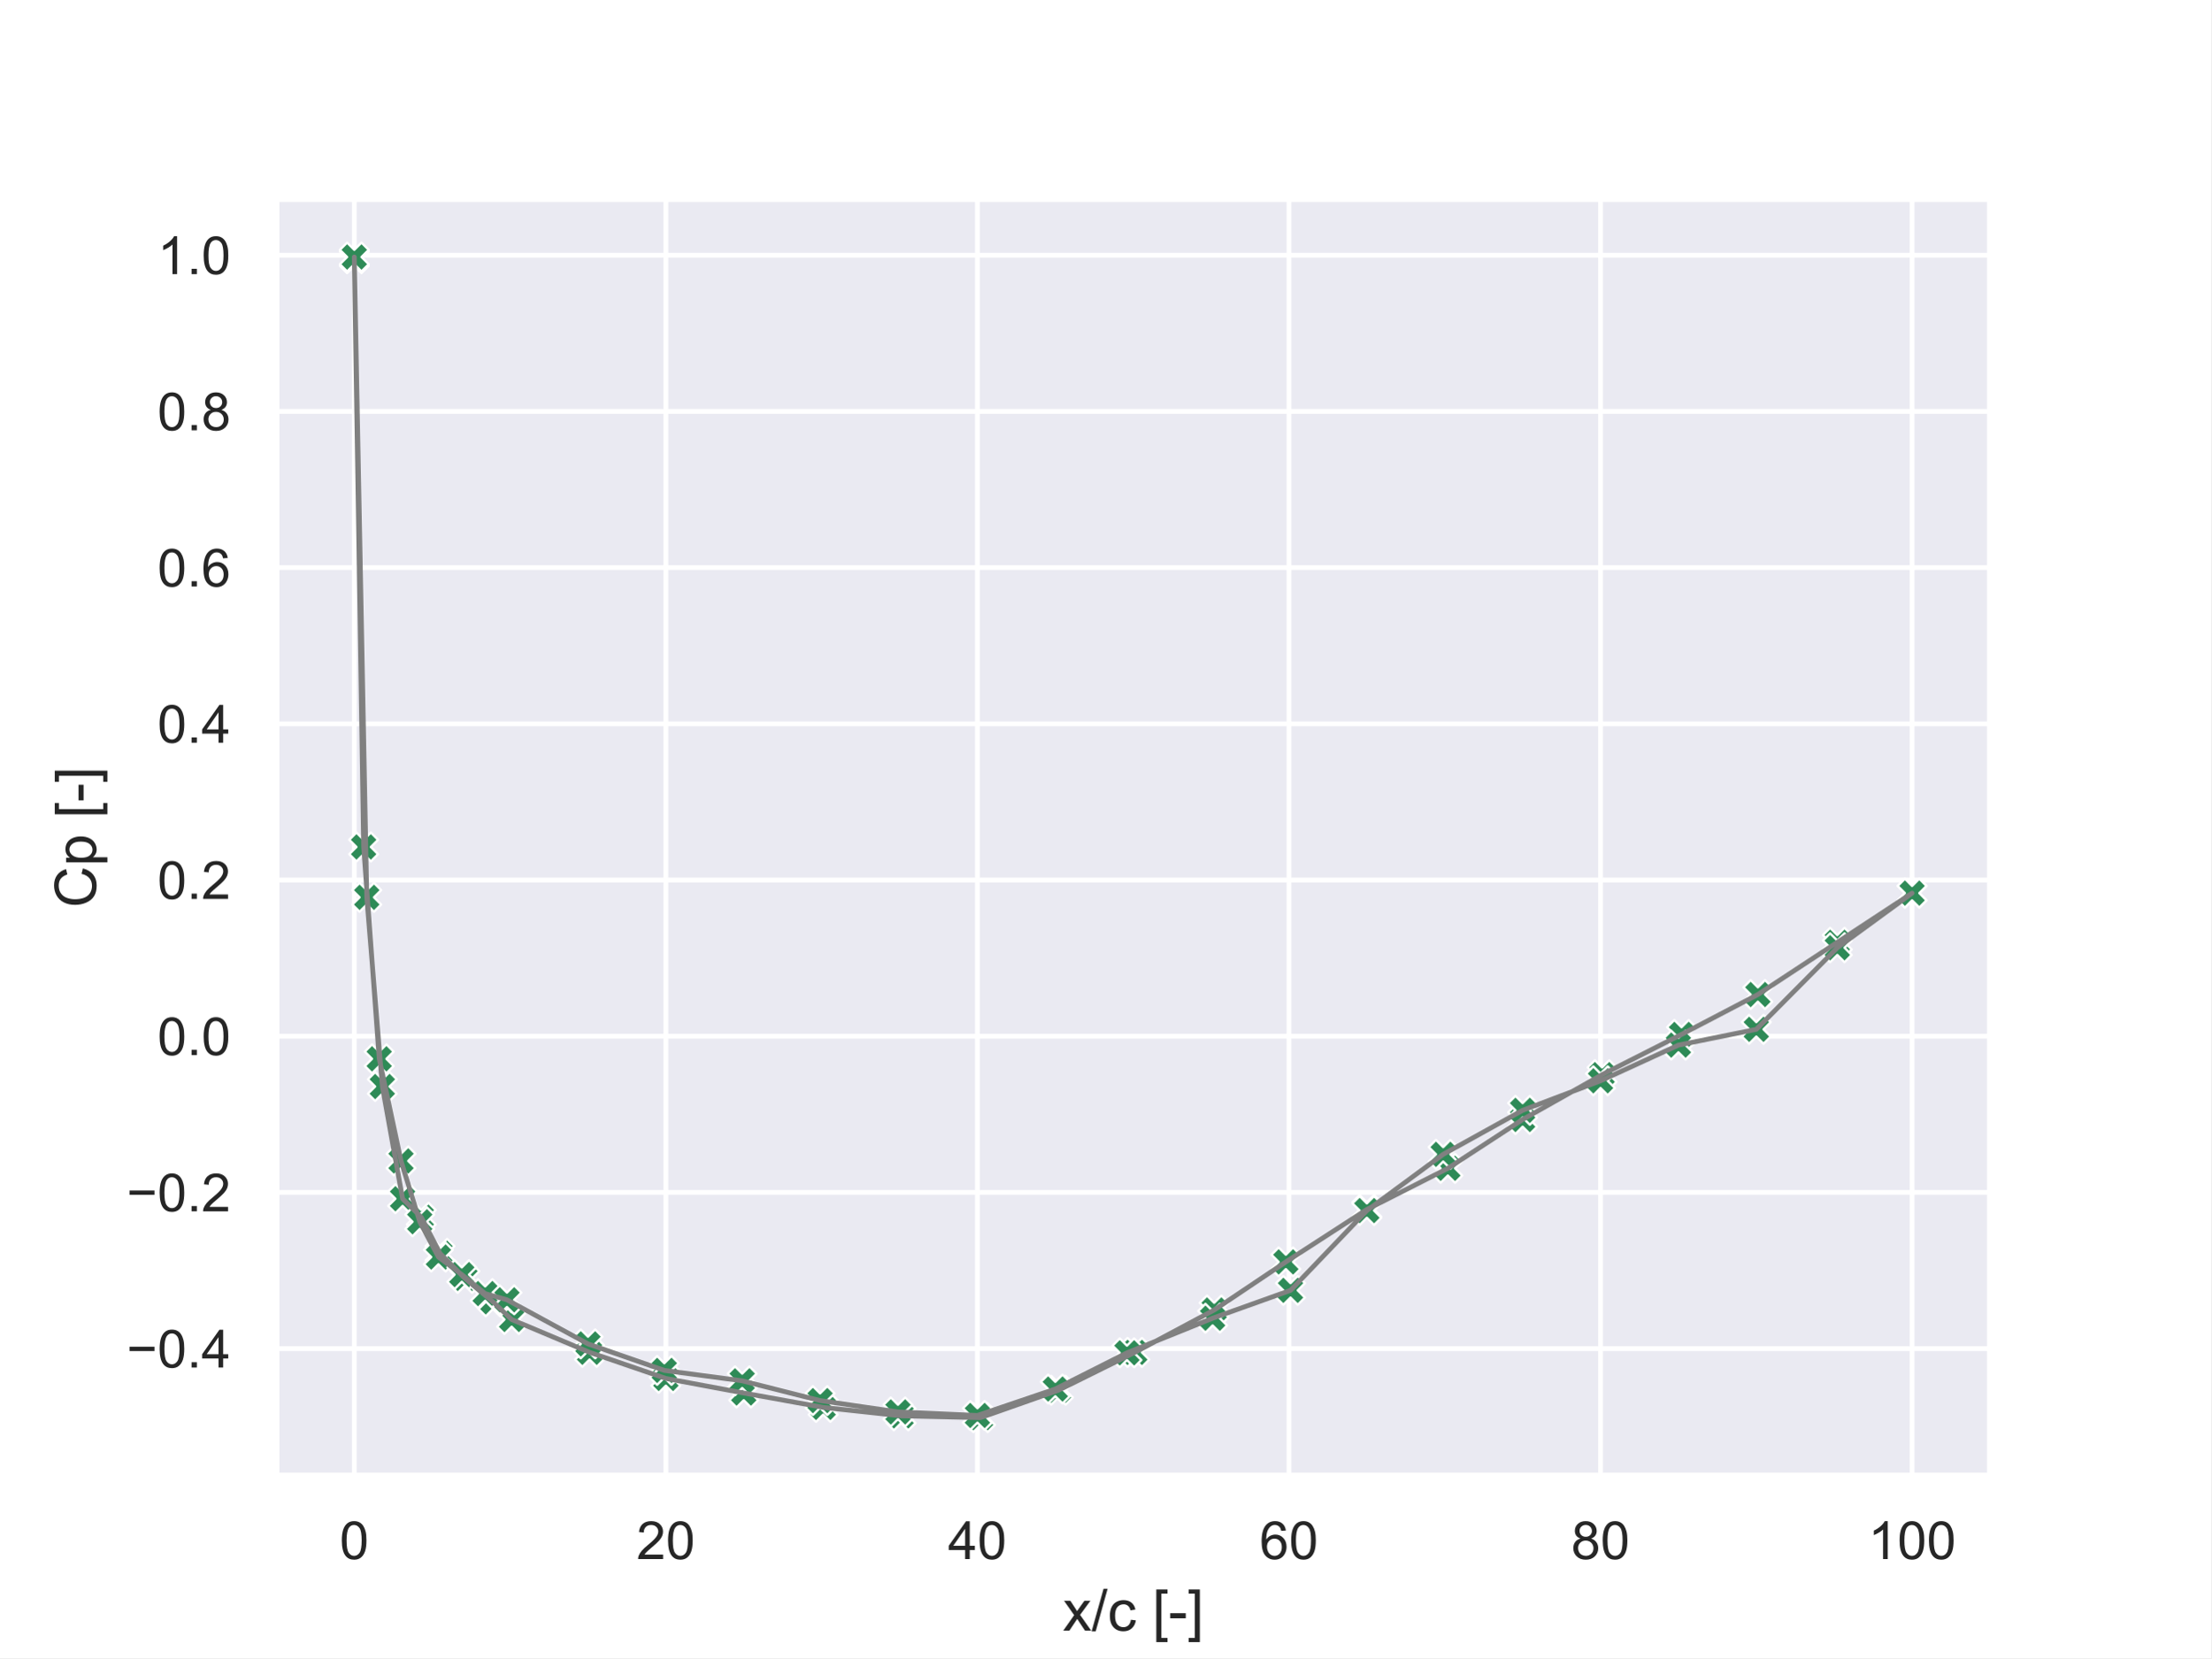
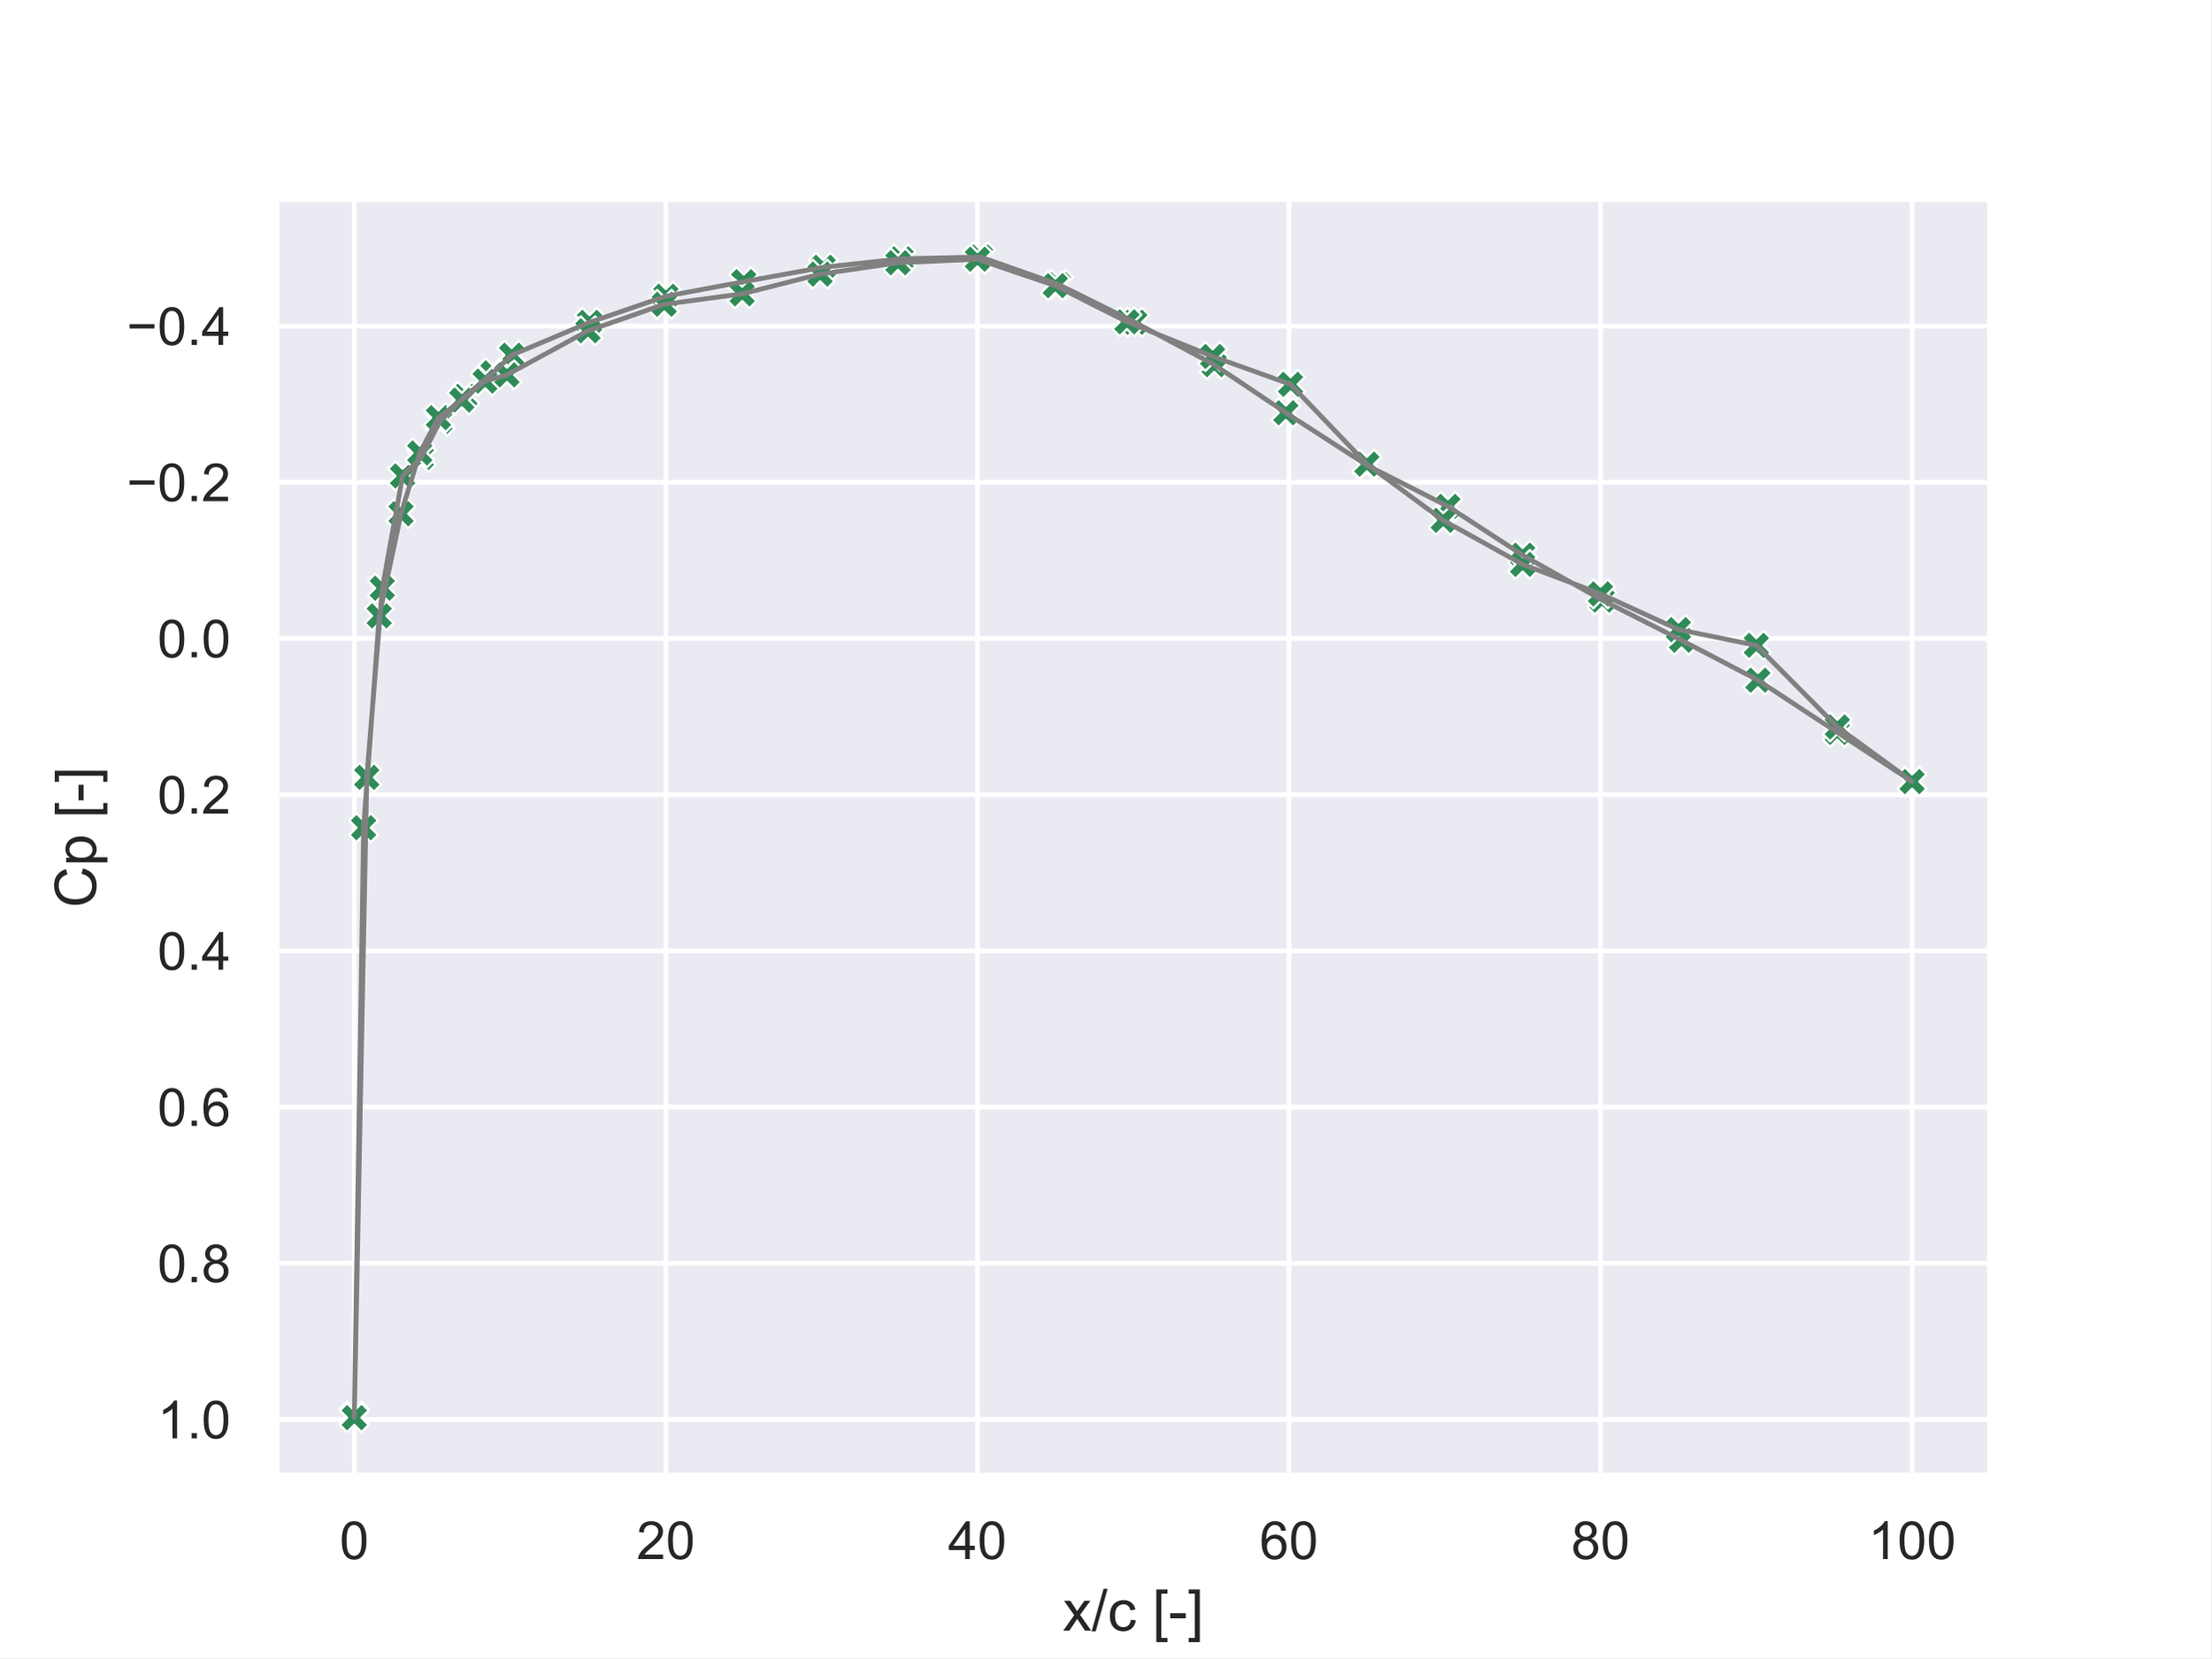
<svg xmlns="http://www.w3.org/2000/svg" xmlns:xlink="http://www.w3.org/1999/xlink" width="460.8pt" height="345.6pt" viewBox="0 0 460.8 345.6" version="1.1">
  <defs>
    <style type="text/css">*{stroke-linejoin: round; stroke-linecap: butt}</style>
  </defs>
  <g id="figure_1">
    <g id="patch_1">
      <path d="M 0 345.6  L 460.8 345.6  L 460.8 0  L 0 0  z " style="fill: #ffffff" />
    </g>
    <g id="axes_1">
      <g id="patch_2">
        <path d="M 57.6 307.584  L 414.72 307.584  L 414.72 41.472  L 57.6 41.472  z " style="fill: #eaeaf2" />
      </g>
      <g id="matplotlib.axis_1">
        <g id="xtick_1">
          <g id="line2d_1">
-             <path d="M 73.833 307.584  L 73.833 41.472  " clip-path="url(#p133eb3e80a)" style="fill: none; stroke: #ffffff; stroke-linecap: round" />
+             <path d="M 73.833 307.584  L 73.833 41.472  " clip-path="url(#p4e59f42fca)" style="fill: none; stroke: #ffffff; stroke-linecap: round" />
          </g>
          <g id="text_1">
            <g style="fill: #262626" transform="translate(70.77421 324.9576) scale(0.11 -0.11)">
              <defs>
                <path id="ArialMT-30" d="M 266 2259  Q 266 3072 433 3567  Q 600 4063 929 4331  Q 1259 4600 1759 4600  Q 2128 4600 2406 4451  Q 2684 4303 2865 4023  Q 3047 3744 3150 3342  Q 3253 2941 3253 2259  Q 3253 1453 3087 958  Q 2922 463 2592 192  Q 2263 -78 1759 -78  Q 1097 -78 719 397  Q 266 969 266 2259  z M 844 2259  Q 844 1131 1108 757  Q 1372 384 1759 384  Q 2147 384 2411 759  Q 2675 1134 2675 2259  Q 2675 3391 2411 3762  Q 2147 4134 1753 4134  Q 1366 4134 1134 3806  Q 844 3388 844 2259  z " transform="scale(0.015625)" />
              </defs>
              <use xlink:href="#ArialMT-30" />
            </g>
          </g>
        </g>
        <g id="xtick_2">
          <g id="line2d_2">
-             <path d="M 138.764 307.584  L 138.764 41.472  " clip-path="url(#p133eb3e80a)" style="fill: none; stroke: #ffffff; stroke-linecap: round" />
+             <path d="M 138.764 307.584  L 138.764 41.472  " clip-path="url(#p4e59f42fca)" style="fill: none; stroke: #ffffff; stroke-linecap: round" />
          </g>
          <g id="text_2">
            <g style="fill: #262626" transform="translate(132.6466 324.9576) scale(0.11 -0.11)">
              <defs>
                <path id="ArialMT-32" d="M 3222 541  L 3222 0  L 194 0  Q 188 203 259 391  Q 375 700 629 1000  Q 884 1300 1366 1694  Q 2113 2306 2375 2664  Q 2638 3022 2638 3341  Q 2638 3675 2398 3904  Q 2159 4134 1775 4134  Q 1369 4134 1125 3890  Q 881 3647 878 3216  L 300 3275  Q 359 3922 746 4261  Q 1134 4600 1788 4600  Q 2447 4600 2831 4234  Q 3216 3869 3216 3328  Q 3216 3053 3103 2787  Q 2991 2522 2730 2228  Q 2469 1934 1863 1422  Q 1356 997 1212 845  Q 1069 694 975 541  L 3222 541  z " transform="scale(0.015625)" />
              </defs>
              <use xlink:href="#ArialMT-32" />
              <use xlink:href="#ArialMT-30" x="55.615" />
            </g>
          </g>
        </g>
        <g id="xtick_3">
          <g id="line2d_3">
-             <path d="M 203.695 307.584  L 203.695 41.472  " clip-path="url(#p133eb3e80a)" style="fill: none; stroke: #ffffff; stroke-linecap: round" />
+             <path d="M 203.695 307.584  L 203.695 41.472  " clip-path="url(#p4e59f42fca)" style="fill: none; stroke: #ffffff; stroke-linecap: round" />
          </g>
          <g id="text_3">
            <g style="fill: #262626" transform="translate(197.5775 324.9576) scale(0.11 -0.11)">
              <defs>
                <path id="ArialMT-34" d="M 2069 0  L 2069 1097  L 81 1097  L 81 1613  L 2172 4581  L 2631 4581  L 2631 1613  L 3250 1613  L 3250 1097  L 2631 1097  L 2631 0  L 2069 0  z M 2069 1613  L 2069 3678  L 634 1613  L 2069 1613  z " transform="scale(0.015625)" />
              </defs>
              <use xlink:href="#ArialMT-34" />
              <use xlink:href="#ArialMT-30" x="55.615" />
            </g>
          </g>
        </g>
        <g id="xtick_4">
          <g id="line2d_4">
-             <path d="M 268.625 307.584  L 268.625 41.472  " clip-path="url(#p133eb3e80a)" style="fill: none; stroke: #ffffff; stroke-linecap: round" />
+             <path d="M 268.625 307.584  L 268.625 41.472  " clip-path="url(#p4e59f42fca)" style="fill: none; stroke: #ffffff; stroke-linecap: round" />
          </g>
          <g id="text_4">
            <g style="fill: #262626" transform="translate(262.5084 324.9576) scale(0.11 -0.11)">
              <defs>
                <path id="ArialMT-36" d="M 3184 3459  L 2625 3416  Q 2550 3747 2413 3897  Q 2184 4138 1850 4138  Q 1581 4138 1378 3988  Q 1113 3794 959 3422  Q 806 3050 800 2363  Q 1003 2672 1297 2822  Q 1591 2972 1913 2972  Q 2475 2972 2870 2558  Q 3266 2144 3266 1488  Q 3266 1056 3080 686  Q 2894 316 2569 119  Q 2244 -78 1831 -78  Q 1128 -78 684 439  Q 241 956 241 2144  Q 241 3472 731 4075  Q 1159 4600 1884 4600  Q 2425 4600 2770 4297  Q 3116 3994 3184 3459  z M 888 1484  Q 888 1194 1011 928  Q 1134 663 1356 523  Q 1578 384 1822 384  Q 2178 384 2434 671  Q 2691 959 2691 1453  Q 2691 1928 2437 2201  Q 2184 2475 1800 2475  Q 1419 2475 1153 2201  Q 888 1928 888 1484  z " transform="scale(0.015625)" />
              </defs>
              <use xlink:href="#ArialMT-36" />
              <use xlink:href="#ArialMT-30" x="55.615" />
            </g>
          </g>
        </g>
        <g id="xtick_5">
          <g id="line2d_5">
-             <path d="M 333.556 307.584  L 333.556 41.472  " clip-path="url(#p133eb3e80a)" style="fill: none; stroke: #ffffff; stroke-linecap: round" />
+             <path d="M 333.556 307.584  L 333.556 41.472  " clip-path="url(#p4e59f42fca)" style="fill: none; stroke: #ffffff; stroke-linecap: round" />
          </g>
          <g id="text_5">
            <g style="fill: #262626" transform="translate(327.4393 324.9576) scale(0.11 -0.11)">
              <defs>
                <path id="ArialMT-38" d="M 1131 2484  Q 781 2613 612 2850  Q 444 3088 444 3419  Q 444 3919 803 4259  Q 1163 4600 1759 4600  Q 2359 4600 2725 4251  Q 3091 3903 3091 3403  Q 3091 3084 2923 2848  Q 2756 2613 2416 2484  Q 2838 2347 3058 2040  Q 3278 1734 3278 1309  Q 3278 722 2862 322  Q 2447 -78 1769 -78  Q 1091 -78 675 323  Q 259 725 259 1325  Q 259 1772 486 2073  Q 713 2375 1131 2484  z M 1019 3438  Q 1019 3113 1228 2906  Q 1438 2700 1772 2700  Q 2097 2700 2305 2904  Q 2513 3109 2513 3406  Q 2513 3716 2298 3927  Q 2084 4138 1766 4138  Q 1444 4138 1231 3931  Q 1019 3725 1019 3438  z M 838 1322  Q 838 1081 952 856  Q 1066 631 1291 507  Q 1516 384 1775 384  Q 2178 384 2440 643  Q 2703 903 2703 1303  Q 2703 1709 2433 1975  Q 2163 2241 1756 2241  Q 1359 2241 1098 1978  Q 838 1716 838 1322  z " transform="scale(0.015625)" />
              </defs>
              <use xlink:href="#ArialMT-38" />
              <use xlink:href="#ArialMT-30" x="55.615" />
            </g>
          </g>
        </g>
        <g id="xtick_6">
          <g id="line2d_6">
-             <path d="M 398.487 307.584  L 398.487 41.472  " clip-path="url(#p133eb3e80a)" style="fill: none; stroke: #ffffff; stroke-linecap: round" />
+             <path d="M 398.487 307.584  L 398.487 41.472  " clip-path="url(#p4e59f42fca)" style="fill: none; stroke: #ffffff; stroke-linecap: round" />
          </g>
          <g id="text_6">
            <g style="fill: #262626" transform="translate(389.3117 324.9576) scale(0.11 -0.11)">
              <defs>
                <path id="ArialMT-31" d="M 2384 0  L 1822 0  L 1822 3584  Q 1619 3391 1289 3197  Q 959 3003 697 2906  L 697 3450  Q 1169 3672 1522 3987  Q 1875 4303 2022 4600  L 2384 4600  L 2384 0  z " transform="scale(0.015625)" />
              </defs>
              <use xlink:href="#ArialMT-31" />
              <use xlink:href="#ArialMT-30" x="55.615" />
              <use xlink:href="#ArialMT-30" x="111.23" />
            </g>
          </g>
        </g>
        <g id="text_7">
          <g style="fill: #262626" transform="translate(221.4947 339.8795) scale(0.12 -0.12)">
            <defs>
              <path id="ArialMT-78" d="M 47 0  L 1259 1725  L 138 3319  L 841 3319  L 1350 2541  Q 1494 2319 1581 2169  Q 1719 2375 1834 2534  L 2394 3319  L 3066 3319  L 1919 1756  L 3153 0  L 2463 0  L 1781 1031  L 1600 1309  L 728 0  L 47 0  z " transform="scale(0.015625)" />
              <path id="ArialMT-2f" d="M 0 -78  L 1328 4659  L 1778 4659  L 453 -78  L 0 -78  z " transform="scale(0.015625)" />
              <path id="ArialMT-63" d="M 2588 1216  L 3141 1144  Q 3050 572 2676 248  Q 2303 -75 1759 -75  Q 1078 -75 664 370  Q 250 816 250 1647  Q 250 2184 428 2587  Q 606 2991 970 3192  Q 1334 3394 1763 3394  Q 2303 3394 2647 3120  Q 2991 2847 3088 2344  L 2541 2259  Q 2463 2594 2264 2762  Q 2066 2931 1784 2931  Q 1359 2931 1093 2626  Q 828 2322 828 1663  Q 828 994 1084 691  Q 1341 388 1753 388  Q 2084 388 2306 591  Q 2528 794 2588 1216  z " transform="scale(0.015625)" />
              <path id="ArialMT-20" transform="scale(0.015625)" />
              <path id="ArialMT-5b" d="M 434 -1272  L 434 4581  L 1675 4581  L 1675 4116  L 997 4116  L 997 -806  L 1675 -806  L 1675 -1272  L 434 -1272  z " transform="scale(0.015625)" />
              <path id="ArialMT-2d" d="M 203 1375  L 203 1941  L 1931 1941  L 1931 1375  L 203 1375  z " transform="scale(0.015625)" />
              <path id="ArialMT-5d" d="M 1363 -1272  L 122 -1272  L 122 -806  L 800 -806  L 800 4116  L 122 4116  L 122 4581  L 1363 4581  L 1363 -1272  z " transform="scale(0.015625)" />
            </defs>
            <use xlink:href="#ArialMT-78" />
            <use xlink:href="#ArialMT-2f" x="50" />
            <use xlink:href="#ArialMT-63" x="77.783" />
            <use xlink:href="#ArialMT-20" x="127.783" />
            <use xlink:href="#ArialMT-5b" x="155.566" />
            <use xlink:href="#ArialMT-2d" x="183.35" />
            <use xlink:href="#ArialMT-5d" x="216.65" />
          </g>
        </g>
      </g>
      <g id="matplotlib.axis_2">
        <g id="ytick_1">
          <g id="line2d_7">
-             <path d="M 57.6 281.097  L 414.72 281.097  " clip-path="url(#p133eb3e80a)" style="fill: none; stroke: #ffffff; stroke-linecap: round" />
+             <path d="M 57.6 67.959  L 414.72 67.959  " clip-path="url(#p4e59f42fca)" style="fill: none; stroke: #ffffff; stroke-linecap: round" />
          </g>
          <g id="text_8">
-             <g style="fill: #262626" transform="translate(26.38531 285.0341) scale(0.11 -0.11)">
+             <g style="fill: #262626" transform="translate(26.38531 71.89549) scale(0.11 -0.11)">
              <defs>
                <path id="ArialMT-2212" d="M 3381 1997  L 356 1997  L 356 2522  L 3381 2522  L 3381 1997  z " transform="scale(0.015625)" />
                <path id="ArialMT-2e" d="M 581 0  L 581 641  L 1222 641  L 1222 0  L 581 0  z " transform="scale(0.015625)" />
              </defs>
              <use xlink:href="#ArialMT-2212" />
              <use xlink:href="#ArialMT-30" x="58.398" />
              <use xlink:href="#ArialMT-2e" x="114.014" />
              <use xlink:href="#ArialMT-34" x="141.797" />
            </g>
          </g>
        </g>
        <g id="ytick_2">
          <g id="line2d_8">
-             <path d="M 57.6 248.539  L 414.72 248.539  " clip-path="url(#p133eb3e80a)" style="fill: none; stroke: #ffffff; stroke-linecap: round" />
+             <path d="M 57.6 100.517  L 414.72 100.517  " clip-path="url(#p4e59f42fca)" style="fill: none; stroke: #ffffff; stroke-linecap: round" />
          </g>
          <g id="text_9">
-             <g style="fill: #262626" transform="translate(26.38531 252.476) scale(0.11 -0.11)">
+             <g style="fill: #262626" transform="translate(26.38531 104.4536) scale(0.11 -0.11)">
              <use xlink:href="#ArialMT-2212" />
              <use xlink:href="#ArialMT-30" x="58.398" />
              <use xlink:href="#ArialMT-2e" x="114.014" />
              <use xlink:href="#ArialMT-32" x="141.797" />
            </g>
          </g>
        </g>
        <g id="ytick_3">
          <g id="line2d_9">
-             <path d="M 57.6 215.981  L 414.72 215.981  " clip-path="url(#p133eb3e80a)" style="fill: none; stroke: #ffffff; stroke-linecap: round" />
+             <path d="M 57.6 133.075  L 414.72 133.075  " clip-path="url(#p4e59f42fca)" style="fill: none; stroke: #ffffff; stroke-linecap: round" />
          </g>
          <g id="text_10">
-             <g style="fill: #262626" transform="translate(32.81 219.9178) scale(0.11 -0.11)">
+             <g style="fill: #262626" transform="translate(32.81 137.0118) scale(0.11 -0.11)">
              <use xlink:href="#ArialMT-30" />
              <use xlink:href="#ArialMT-2e" x="55.615" />
              <use xlink:href="#ArialMT-30" x="83.398" />
            </g>
          </g>
        </g>
        <g id="ytick_4">
          <g id="line2d_10">
-             <path d="M 57.6 183.423  L 414.72 183.423  " clip-path="url(#p133eb3e80a)" style="fill: none; stroke: #ffffff; stroke-linecap: round" />
+             <path d="M 57.6 165.633  L 414.72 165.633  " clip-path="url(#p4e59f42fca)" style="fill: none; stroke: #ffffff; stroke-linecap: round" />
          </g>
          <g id="text_11">
-             <g style="fill: #262626" transform="translate(32.81 187.3597) scale(0.11 -0.11)">
+             <g style="fill: #262626" transform="translate(32.81 169.5699) scale(0.11 -0.11)">
              <use xlink:href="#ArialMT-30" />
              <use xlink:href="#ArialMT-2e" x="55.615" />
              <use xlink:href="#ArialMT-32" x="83.398" />
            </g>
          </g>
        </g>
        <g id="ytick_5">
          <g id="line2d_11">
-             <path d="M 57.6 150.865  L 414.72 150.865  " clip-path="url(#p133eb3e80a)" style="fill: none; stroke: #ffffff; stroke-linecap: round" />
+             <path d="M 57.6 198.191  L 414.72 198.191  " clip-path="url(#p4e59f42fca)" style="fill: none; stroke: #ffffff; stroke-linecap: round" />
          </g>
          <g id="text_12">
-             <g style="fill: #262626" transform="translate(32.81 154.8015) scale(0.11 -0.11)">
+             <g style="fill: #262626" transform="translate(32.81 202.1281) scale(0.11 -0.11)">
              <use xlink:href="#ArialMT-30" />
              <use xlink:href="#ArialMT-2e" x="55.615" />
              <use xlink:href="#ArialMT-34" x="83.398" />
            </g>
          </g>
        </g>
        <g id="ytick_6">
          <g id="line2d_12">
-             <path d="M 57.6 118.307  L 414.72 118.307  " clip-path="url(#p133eb3e80a)" style="fill: none; stroke: #ffffff; stroke-linecap: round" />
+             <path d="M 57.6 230.749  L 414.72 230.749  " clip-path="url(#p4e59f42fca)" style="fill: none; stroke: #ffffff; stroke-linecap: round" />
          </g>
          <g id="text_13">
-             <g style="fill: #262626" transform="translate(32.81 122.2434) scale(0.11 -0.11)">
+             <g style="fill: #262626" transform="translate(32.81 234.6862) scale(0.11 -0.11)">
              <use xlink:href="#ArialMT-30" />
              <use xlink:href="#ArialMT-2e" x="55.615" />
              <use xlink:href="#ArialMT-36" x="83.398" />
            </g>
          </g>
        </g>
        <g id="ytick_7">
          <g id="line2d_13">
-             <path d="M 57.6 85.748  L 414.72 85.748  " clip-path="url(#p133eb3e80a)" style="fill: none; stroke: #ffffff; stroke-linecap: round" />
+             <path d="M 57.6 263.308  L 414.72 263.308  " clip-path="url(#p4e59f42fca)" style="fill: none; stroke: #ffffff; stroke-linecap: round" />
          </g>
          <g id="text_14">
-             <g style="fill: #262626" transform="translate(32.81 89.68526) scale(0.11 -0.11)">
+             <g style="fill: #262626" transform="translate(32.81 267.2443) scale(0.11 -0.11)">
              <use xlink:href="#ArialMT-30" />
              <use xlink:href="#ArialMT-2e" x="55.615" />
              <use xlink:href="#ArialMT-38" x="83.398" />
            </g>
          </g>
        </g>
        <g id="ytick_8">
          <g id="line2d_14">
-             <path d="M 57.6 53.19  L 414.72 53.19  " clip-path="url(#p133eb3e80a)" style="fill: none; stroke: #ffffff; stroke-linecap: round" />
+             <path d="M 57.6 295.866  L 414.72 295.866  " clip-path="url(#p4e59f42fca)" style="fill: none; stroke: #ffffff; stroke-linecap: round" />
          </g>
          <g id="text_15">
-             <g style="fill: #262626" transform="translate(32.81 57.12712) scale(0.11 -0.11)">
+             <g style="fill: #262626" transform="translate(32.81 299.8025) scale(0.11 -0.11)">
              <use xlink:href="#ArialMT-31" />
              <use xlink:href="#ArialMT-2e" x="55.615" />
              <use xlink:href="#ArialMT-30" x="83.398" />
            </g>
          </g>
        </g>
        <g id="text_16">
          <g style="fill: #262626" transform="translate(20.00031 189.1961) rotate(-90) scale(0.12 -0.12)">
            <defs>
              <path id="ArialMT-43" d="M 3763 1606  L 4369 1453  Q 4178 706 3683 314  Q 3188 -78 2472 -78  Q 1731 -78 1267 223  Q 803 525 561 1097  Q 319 1669 319 2325  Q 319 3041 592 3573  Q 866 4106 1370 4382  Q 1875 4659 2481 4659  Q 3169 4659 3637 4309  Q 4106 3959 4291 3325  L 3694 3184  Q 3534 3684 3231 3912  Q 2928 4141 2469 4141  Q 1941 4141 1586 3887  Q 1231 3634 1087 3207  Q 944 2781 944 2328  Q 944 1744 1114 1308  Q 1284 872 1643 656  Q 2003 441 2422 441  Q 2931 441 3284 734  Q 3638 1028 3763 1606  z " transform="scale(0.015625)" />
              <path id="ArialMT-70" d="M 422 -1272  L 422 3319  L 934 3319  L 934 2888  Q 1116 3141 1344 3267  Q 1572 3394 1897 3394  Q 2322 3394 2647 3175  Q 2972 2956 3137 2557  Q 3303 2159 3303 1684  Q 3303 1175 3120 767  Q 2938 359 2589 142  Q 2241 -75 1856 -75  Q 1575 -75 1351 44  Q 1128 163 984 344  L 984 -1272  L 422 -1272  z M 931 1641  Q 931 1000 1190 694  Q 1450 388 1819 388  Q 2194 388 2461 705  Q 2728 1022 2728 1688  Q 2728 2322 2467 2637  Q 2206 2953 1844 2953  Q 1484 2953 1207 2617  Q 931 2281 931 1641  z " transform="scale(0.015625)" />
            </defs>
            <use xlink:href="#ArialMT-43" />
            <use xlink:href="#ArialMT-70" x="72.217" />
            <use xlink:href="#ArialMT-20" x="127.832" />
            <use xlink:href="#ArialMT-5b" x="155.615" />
            <use xlink:href="#ArialMT-2d" x="183.398" />
            <use xlink:href="#ArialMT-5d" x="216.699" />
          </g>
        </g>
      </g>
      <g id="PathCollection_1">
        <defs>
-           <path id="m58ddbb55e0" d="M -1.5 3  L 0 1.5  L 1.5 3  L 3 1.5  L 1.5 0  L 3 -1.5  L 1.5 -3  L 0 -1.5  L -1.5 -3  L -3 -1.5  L -1.5 0  L -3 1.5  z " style="stroke: #ffffff; stroke-width: 0.48" />
+           <path id="mccfdc2bc6a" d="M -1.5 3  L 0 1.5  L 1.5 3  L 3 1.5  L 1.5 0  L 3 -1.5  L 1.5 -3  L 0 -1.5  L -1.5 -3  L -3 -1.5  L -1.5 0  L -3 1.5  z " style="stroke: #ffffff; stroke-width: 0.48" />
        </defs>
-         <g clip-path="url(#p133eb3e80a)">
-           <use xlink:href="#m58ddbb55e0" x="398.487" y="186.155" style="fill: #2e8b57; stroke: #ffffff; stroke-width: 0.48" />
-           <use xlink:href="#m58ddbb55e0" x="382.904" y="196.402" style="fill: #2e8b57; stroke: #ffffff; stroke-width: 0.48" />
-           <use xlink:href="#m58ddbb55e0" x="366.346" y="207.29" style="fill: #2e8b57; stroke: #ffffff; stroke-width: 0.48" />
-           <use xlink:href="#m58ddbb55e0" x="350.438" y="215.605" style="fill: #2e8b57; stroke: #ffffff; stroke-width: 0.48" />
-           <use xlink:href="#m58ddbb55e0" x="333.881" y="223.99" style="fill: #2e8b57; stroke: #ffffff; stroke-width: 0.48" />
-           <use xlink:href="#m58ddbb55e0" x="317.324" y="233.346" style="fill: #2e8b57; stroke: #ffffff; stroke-width: 0.48" />
-           <use xlink:href="#m58ddbb55e0" x="301.74" y="243.52" style="fill: #2e8b57; stroke: #ffffff; stroke-width: 0.48" />
-           <use xlink:href="#m58ddbb55e0" x="284.858" y="252.095" style="fill: #2e8b57; stroke: #ffffff; stroke-width: 0.48" />
-           <use xlink:href="#m58ddbb55e0" x="267.976" y="263.024" style="fill: #2e8b57; stroke: #ffffff; stroke-width: 0.48" />
-           <use xlink:href="#m58ddbb55e0" x="253.042" y="273.046" style="fill: #2e8b57; stroke: #ffffff; stroke-width: 0.48" />
-           <use xlink:href="#m58ddbb55e0" x="236.485" y="281.888" style="fill: #2e8b57; stroke: #ffffff; stroke-width: 0.48" />
-           <use xlink:href="#m58ddbb55e0" x="220.577" y="289.771" style="fill: #2e8b57; stroke: #ffffff; stroke-width: 0.48" />
-           <use xlink:href="#m58ddbb55e0" x="204.344" y="295.488" style="fill: #2e8b57; stroke: #ffffff; stroke-width: 0.48" />
-           <use xlink:href="#m58ddbb55e0" x="187.786" y="295.114" style="fill: #2e8b57; stroke: #ffffff; stroke-width: 0.48" />
-           <use xlink:href="#m58ddbb55e0" x="171.554" y="293.347" style="fill: #2e8b57; stroke: #ffffff; stroke-width: 0.48" />
-           <use xlink:href="#m58ddbb55e0" x="154.996" y="290.35" style="fill: #2e8b57; stroke: #ffffff; stroke-width: 0.48" />
-           <use xlink:href="#m58ddbb55e0" x="138.764" y="287.316" style="fill: #2e8b57; stroke: #ffffff; stroke-width: 0.48" />
-           <use xlink:href="#m58ddbb55e0" x="122.856" y="281.867" style="fill: #2e8b57; stroke: #ffffff; stroke-width: 0.48" />
-           <use xlink:href="#m58ddbb55e0" x="106.623" y="275.03" style="fill: #2e8b57; stroke: #ffffff; stroke-width: 0.48" />
-           <use xlink:href="#m58ddbb55e0" x="102.727" y="271.346" style="fill: #2e8b57; stroke: #ffffff; stroke-width: 0.48" />
-           <use xlink:href="#m58ddbb55e0" x="96.883" y="266.461" style="fill: #2e8b57; stroke: #ffffff; stroke-width: 0.48" />
-           <use xlink:href="#m58ddbb55e0" x="91.689" y="261.237" style="fill: #2e8b57; stroke: #ffffff; stroke-width: 0.48" />
-           <use xlink:href="#m58ddbb55e0" x="87.793" y="253.714" style="fill: #2e8b57; stroke: #ffffff; stroke-width: 0.48" />
-           <use xlink:href="#m58ddbb55e0" x="83.897" y="249.856" style="fill: #2e8b57; stroke: #ffffff; stroke-width: 0.48" />
-           <use xlink:href="#m58ddbb55e0" x="79.677" y="226.463" style="fill: #2e8b57; stroke: #ffffff; stroke-width: 0.48" />
-           <use xlink:href="#m58ddbb55e0" x="76.43" y="187.032" style="fill: #2e8b57; stroke: #ffffff; stroke-width: 0.48" />
-           <use xlink:href="#m58ddbb55e0" x="73.833" y="53.913" style="fill: #2e8b57; stroke: #ffffff; stroke-width: 0.48" />
-           <use xlink:href="#m58ddbb55e0" x="73.833" y="53.568" style="fill: #2e8b57; stroke: #ffffff; stroke-width: 0.48" />
-           <use xlink:href="#m58ddbb55e0" x="75.781" y="176.534" style="fill: #2e8b57; stroke: #ffffff; stroke-width: 0.48" />
-           <use xlink:href="#m58ddbb55e0" x="79.027" y="220.694" style="fill: #2e8b57; stroke: #ffffff; stroke-width: 0.48" />
-           <use xlink:href="#m58ddbb55e0" x="83.572" y="241.979" style="fill: #2e8b57; stroke: #ffffff; stroke-width: 0.48" />
-           <use xlink:href="#m58ddbb55e0" x="87.468" y="254.654" style="fill: #2e8b57; stroke: #ffffff; stroke-width: 0.48" />
-           <use xlink:href="#m58ddbb55e0" x="91.364" y="262.01" style="fill: #2e8b57; stroke: #ffffff; stroke-width: 0.48" />
-           <use xlink:href="#m58ddbb55e0" x="96.234" y="265.67" style="fill: #2e8b57; stroke: #ffffff; stroke-width: 0.48" />
-           <use xlink:href="#m58ddbb55e0" x="101.104" y="269.627" style="fill: #2e8b57; stroke: #ffffff; stroke-width: 0.48" />
-           <use xlink:href="#m58ddbb55e0" x="105.649" y="270.925" style="fill: #2e8b57; stroke: #ffffff; stroke-width: 0.48" />
-           <use xlink:href="#m58ddbb55e0" x="122.531" y="280.112" style="fill: #2e8b57; stroke: #ffffff; stroke-width: 0.48" />
-           <use xlink:href="#m58ddbb55e0" x="138.439" y="285.638" style="fill: #2e8b57; stroke: #ffffff; stroke-width: 0.48" />
-           <use xlink:href="#m58ddbb55e0" x="154.672" y="287.811" style="fill: #2e8b57; stroke: #ffffff; stroke-width: 0.48" />
-           <use xlink:href="#m58ddbb55e0" x="170.904" y="291.925" style="fill: #2e8b57; stroke: #ffffff; stroke-width: 0.48" />
-           <use xlink:href="#m58ddbb55e0" x="187.137" y="294.293" style="fill: #2e8b57; stroke: #ffffff; stroke-width: 0.48" />
-           <use xlink:href="#m58ddbb55e0" x="203.695" y="295.027" style="fill: #2e8b57; stroke: #ffffff; stroke-width: 0.48" />
-           <use xlink:href="#m58ddbb55e0" x="219.927" y="289.518" style="fill: #2e8b57; stroke: #ffffff; stroke-width: 0.48" />
-           <use xlink:href="#m58ddbb55e0" x="234.861" y="281.975" style="fill: #2e8b57; stroke: #ffffff; stroke-width: 0.48" />
-           <use xlink:href="#m58ddbb55e0" x="252.717" y="274.761" style="fill: #2e8b57; stroke: #ffffff; stroke-width: 0.48" />
-           <use xlink:href="#m58ddbb55e0" x="268.95" y="268.955" style="fill: #2e8b57; stroke: #ffffff; stroke-width: 0.48" />
-           <use xlink:href="#m58ddbb55e0" x="284.858" y="252.324" style="fill: #2e8b57; stroke: #ffffff; stroke-width: 0.48" />
-           <use xlink:href="#m58ddbb55e0" x="300.766" y="240.6" style="fill: #2e8b57; stroke: #ffffff; stroke-width: 0.48" />
-           <use xlink:href="#m58ddbb55e0" x="317.324" y="231.427" style="fill: #2e8b57; stroke: #ffffff; stroke-width: 0.48" />
-           <use xlink:href="#m58ddbb55e0" x="333.556" y="225.278" style="fill: #2e8b57; stroke: #ffffff; stroke-width: 0.48" />
-           <use xlink:href="#m58ddbb55e0" x="349.789" y="217.835" style="fill: #2e8b57; stroke: #ffffff; stroke-width: 0.48" />
-           <use xlink:href="#m58ddbb55e0" x="366.022" y="214.548" style="fill: #2e8b57; stroke: #ffffff; stroke-width: 0.48" />
-           <use xlink:href="#m58ddbb55e0" x="382.904" y="197.542" style="fill: #2e8b57; stroke: #ffffff; stroke-width: 0.48" />
-           <use xlink:href="#m58ddbb55e0" x="398.487" y="186.155" style="fill: #2e8b57; stroke: #ffffff; stroke-width: 0.48" />
+         <g clip-path="url(#p4e59f42fca)">
+           <use xlink:href="#mccfdc2bc6a" x="398.487" y="162.901" style="fill: #2e8b57; stroke: #ffffff; stroke-width: 0.48" />
+           <use xlink:href="#mccfdc2bc6a" x="382.904" y="152.654" style="fill: #2e8b57; stroke: #ffffff; stroke-width: 0.48" />
+           <use xlink:href="#mccfdc2bc6a" x="366.346" y="141.766" style="fill: #2e8b57; stroke: #ffffff; stroke-width: 0.48" />
+           <use xlink:href="#mccfdc2bc6a" x="350.438" y="133.451" style="fill: #2e8b57; stroke: #ffffff; stroke-width: 0.48" />
+           <use xlink:href="#mccfdc2bc6a" x="333.881" y="125.066" style="fill: #2e8b57; stroke: #ffffff; stroke-width: 0.48" />
+           <use xlink:href="#mccfdc2bc6a" x="317.324" y="115.71" style="fill: #2e8b57; stroke: #ffffff; stroke-width: 0.48" />
+           <use xlink:href="#mccfdc2bc6a" x="301.74" y="105.536" style="fill: #2e8b57; stroke: #ffffff; stroke-width: 0.48" />
+           <use xlink:href="#mccfdc2bc6a" x="284.858" y="96.961" style="fill: #2e8b57; stroke: #ffffff; stroke-width: 0.48" />
+           <use xlink:href="#mccfdc2bc6a" x="267.976" y="86.032" style="fill: #2e8b57; stroke: #ffffff; stroke-width: 0.48" />
+           <use xlink:href="#mccfdc2bc6a" x="253.042" y="76.01" style="fill: #2e8b57; stroke: #ffffff; stroke-width: 0.48" />
+           <use xlink:href="#mccfdc2bc6a" x="236.485" y="67.168" style="fill: #2e8b57; stroke: #ffffff; stroke-width: 0.48" />
+           <use xlink:href="#mccfdc2bc6a" x="220.577" y="59.285" style="fill: #2e8b57; stroke: #ffffff; stroke-width: 0.48" />
+           <use xlink:href="#mccfdc2bc6a" x="204.344" y="53.568" style="fill: #2e8b57; stroke: #ffffff; stroke-width: 0.48" />
+           <use xlink:href="#mccfdc2bc6a" x="187.786" y="53.942" style="fill: #2e8b57; stroke: #ffffff; stroke-width: 0.48" />
+           <use xlink:href="#mccfdc2bc6a" x="171.554" y="55.709" style="fill: #2e8b57; stroke: #ffffff; stroke-width: 0.48" />
+           <use xlink:href="#mccfdc2bc6a" x="154.996" y="58.706" style="fill: #2e8b57; stroke: #ffffff; stroke-width: 0.48" />
+           <use xlink:href="#mccfdc2bc6a" x="138.764" y="61.74" style="fill: #2e8b57; stroke: #ffffff; stroke-width: 0.48" />
+           <use xlink:href="#mccfdc2bc6a" x="122.856" y="67.189" style="fill: #2e8b57; stroke: #ffffff; stroke-width: 0.48" />
+           <use xlink:href="#mccfdc2bc6a" x="106.623" y="74.026" style="fill: #2e8b57; stroke: #ffffff; stroke-width: 0.48" />
+           <use xlink:href="#mccfdc2bc6a" x="102.727" y="77.71" style="fill: #2e8b57; stroke: #ffffff; stroke-width: 0.48" />
+           <use xlink:href="#mccfdc2bc6a" x="96.883" y="82.595" style="fill: #2e8b57; stroke: #ffffff; stroke-width: 0.48" />
+           <use xlink:href="#mccfdc2bc6a" x="91.689" y="87.819" style="fill: #2e8b57; stroke: #ffffff; stroke-width: 0.48" />
+           <use xlink:href="#mccfdc2bc6a" x="87.793" y="95.342" style="fill: #2e8b57; stroke: #ffffff; stroke-width: 0.48" />
+           <use xlink:href="#mccfdc2bc6a" x="83.897" y="99.2" style="fill: #2e8b57; stroke: #ffffff; stroke-width: 0.48" />
+           <use xlink:href="#mccfdc2bc6a" x="79.677" y="122.593" style="fill: #2e8b57; stroke: #ffffff; stroke-width: 0.48" />
+           <use xlink:href="#mccfdc2bc6a" x="76.43" y="162.024" style="fill: #2e8b57; stroke: #ffffff; stroke-width: 0.48" />
+           <use xlink:href="#mccfdc2bc6a" x="73.833" y="295.143" style="fill: #2e8b57; stroke: #ffffff; stroke-width: 0.48" />
+           <use xlink:href="#mccfdc2bc6a" x="73.833" y="295.488" style="fill: #2e8b57; stroke: #ffffff; stroke-width: 0.48" />
+           <use xlink:href="#mccfdc2bc6a" x="75.781" y="172.522" style="fill: #2e8b57; stroke: #ffffff; stroke-width: 0.48" />
+           <use xlink:href="#mccfdc2bc6a" x="79.027" y="128.362" style="fill: #2e8b57; stroke: #ffffff; stroke-width: 0.48" />
+           <use xlink:href="#mccfdc2bc6a" x="83.572" y="107.077" style="fill: #2e8b57; stroke: #ffffff; stroke-width: 0.48" />
+           <use xlink:href="#mccfdc2bc6a" x="87.468" y="94.402" style="fill: #2e8b57; stroke: #ffffff; stroke-width: 0.48" />
+           <use xlink:href="#mccfdc2bc6a" x="91.364" y="87.046" style="fill: #2e8b57; stroke: #ffffff; stroke-width: 0.48" />
+           <use xlink:href="#mccfdc2bc6a" x="96.234" y="83.386" style="fill: #2e8b57; stroke: #ffffff; stroke-width: 0.48" />
+           <use xlink:href="#mccfdc2bc6a" x="101.104" y="79.429" style="fill: #2e8b57; stroke: #ffffff; stroke-width: 0.48" />
+           <use xlink:href="#mccfdc2bc6a" x="105.649" y="78.131" style="fill: #2e8b57; stroke: #ffffff; stroke-width: 0.48" />
+           <use xlink:href="#mccfdc2bc6a" x="122.531" y="68.944" style="fill: #2e8b57; stroke: #ffffff; stroke-width: 0.48" />
+           <use xlink:href="#mccfdc2bc6a" x="138.439" y="63.418" style="fill: #2e8b57; stroke: #ffffff; stroke-width: 0.48" />
+           <use xlink:href="#mccfdc2bc6a" x="154.672" y="61.245" style="fill: #2e8b57; stroke: #ffffff; stroke-width: 0.48" />
+           <use xlink:href="#mccfdc2bc6a" x="170.904" y="57.131" style="fill: #2e8b57; stroke: #ffffff; stroke-width: 0.48" />
+           <use xlink:href="#mccfdc2bc6a" x="187.137" y="54.763" style="fill: #2e8b57; stroke: #ffffff; stroke-width: 0.48" />
+           <use xlink:href="#mccfdc2bc6a" x="203.695" y="54.029" style="fill: #2e8b57; stroke: #ffffff; stroke-width: 0.48" />
+           <use xlink:href="#mccfdc2bc6a" x="219.927" y="59.538" style="fill: #2e8b57; stroke: #ffffff; stroke-width: 0.48" />
+           <use xlink:href="#mccfdc2bc6a" x="234.861" y="67.081" style="fill: #2e8b57; stroke: #ffffff; stroke-width: 0.48" />
+           <use xlink:href="#mccfdc2bc6a" x="252.717" y="74.295" style="fill: #2e8b57; stroke: #ffffff; stroke-width: 0.48" />
+           <use xlink:href="#mccfdc2bc6a" x="268.95" y="80.101" style="fill: #2e8b57; stroke: #ffffff; stroke-width: 0.48" />
+           <use xlink:href="#mccfdc2bc6a" x="284.858" y="96.732" style="fill: #2e8b57; stroke: #ffffff; stroke-width: 0.48" />
+           <use xlink:href="#mccfdc2bc6a" x="300.766" y="108.456" style="fill: #2e8b57; stroke: #ffffff; stroke-width: 0.48" />
+           <use xlink:href="#mccfdc2bc6a" x="317.324" y="117.629" style="fill: #2e8b57; stroke: #ffffff; stroke-width: 0.48" />
+           <use xlink:href="#mccfdc2bc6a" x="333.556" y="123.778" style="fill: #2e8b57; stroke: #ffffff; stroke-width: 0.48" />
+           <use xlink:href="#mccfdc2bc6a" x="349.789" y="131.221" style="fill: #2e8b57; stroke: #ffffff; stroke-width: 0.48" />
+           <use xlink:href="#mccfdc2bc6a" x="366.022" y="134.508" style="fill: #2e8b57; stroke: #ffffff; stroke-width: 0.48" />
+           <use xlink:href="#mccfdc2bc6a" x="382.904" y="151.514" style="fill: #2e8b57; stroke: #ffffff; stroke-width: 0.48" />
+           <use xlink:href="#mccfdc2bc6a" x="398.487" y="162.901" style="fill: #2e8b57; stroke: #ffffff; stroke-width: 0.48" />
        </g>
      </g>
      <g id="line2d_15">
-         <path d="M 398.487 186.155  L 382.904 196.402  L 366.346 207.29  L 350.438 215.605  L 333.881 223.99  L 317.324 233.346  L 301.74 243.52  L 284.858 252.095  L 267.976 263.024  L 253.042 273.046  L 236.485 281.888  L 220.577 289.771  L 204.344 295.488  L 187.786 295.114  L 171.554 293.347  L 154.996 290.35  L 138.764 287.316  L 122.856 281.867  L 106.623 275.03  L 102.727 271.346  L 96.883 266.461  L 91.689 261.237  L 87.793 253.714  L 83.897 249.856  L 79.677 226.463  L 76.43 187.032  L 73.833 53.913  L 73.833 53.568  L 75.781 176.534  L 79.027 220.694  L 83.572 241.979  L 87.468 254.654  L 91.364 262.01  L 96.234 265.67  L 101.104 269.627  L 105.649 270.925  L 122.531 280.112  L 138.439 285.638  L 154.672 287.811  L 170.904 291.925  L 187.137 294.293  L 203.695 295.027  L 219.927 289.518  L 234.861 281.975  L 252.717 274.761  L 268.95 268.955  L 284.858 252.324  L 300.766 240.6  L 317.324 231.427  L 333.556 225.278  L 349.789 217.835  L 366.022 214.548  L 382.904 197.542  L 398.487 186.155  " clip-path="url(#p133eb3e80a)" style="fill: none; stroke: #808080; stroke-linecap: round" />
+         <path d="M 398.487 162.901  L 382.904 152.654  L 366.346 141.766  L 350.438 133.451  L 333.881 125.066  L 317.324 115.71  L 301.74 105.536  L 284.858 96.961  L 267.976 86.032  L 253.042 76.01  L 236.485 67.168  L 220.577 59.285  L 204.344 53.568  L 187.786 53.942  L 171.554 55.709  L 154.996 58.706  L 138.764 61.74  L 122.856 67.189  L 106.623 74.026  L 102.727 77.71  L 96.883 82.595  L 91.689 87.819  L 87.793 95.342  L 83.897 99.2  L 79.677 122.593  L 76.43 162.024  L 73.833 295.143  L 73.833 295.488  L 75.781 172.522  L 79.027 128.362  L 83.572 107.077  L 87.468 94.402  L 91.364 87.046  L 96.234 83.386  L 101.104 79.429  L 105.649 78.131  L 122.531 68.944  L 138.439 63.418  L 154.672 61.245  L 170.904 57.131  L 187.137 54.763  L 203.695 54.029  L 219.927 59.538  L 234.861 67.081  L 252.717 74.295  L 268.95 80.101  L 284.858 96.732  L 300.766 108.456  L 317.324 117.629  L 333.556 123.778  L 349.789 131.221  L 366.022 134.508  L 382.904 151.514  L 398.487 162.901  " clip-path="url(#p4e59f42fca)" style="fill: none; stroke: #808080; stroke-linecap: round" />
      </g>
      <g id="patch_3">
        <path d="M 57.6 307.584  L 57.6 41.472  " style="fill: none; stroke: #ffffff; stroke-width: 1.25; stroke-linejoin: miter; stroke-linecap: square" />
      </g>
      <g id="patch_4">
        <path d="M 414.72 307.584  L 414.72 41.472  " style="fill: none; stroke: #ffffff; stroke-width: 1.25; stroke-linejoin: miter; stroke-linecap: square" />
      </g>
      <g id="patch_5">
        <path d="M 57.6 307.584  L 414.72 307.584  " style="fill: none; stroke: #ffffff; stroke-width: 1.25; stroke-linejoin: miter; stroke-linecap: square" />
      </g>
      <g id="patch_6">
        <path d="M 57.6 41.472  L 414.72 41.472  " style="fill: none; stroke: #ffffff; stroke-width: 1.25; stroke-linejoin: miter; stroke-linecap: square" />
      </g>
    </g>
  </g>
  <defs>
-     <clipPath id="p133eb3e80a">
+     <clipPath id="p4e59f42fca">
      <rect x="57.6" y="41.472" width="357.12" height="266.112" />
    </clipPath>
  </defs>
</svg>
